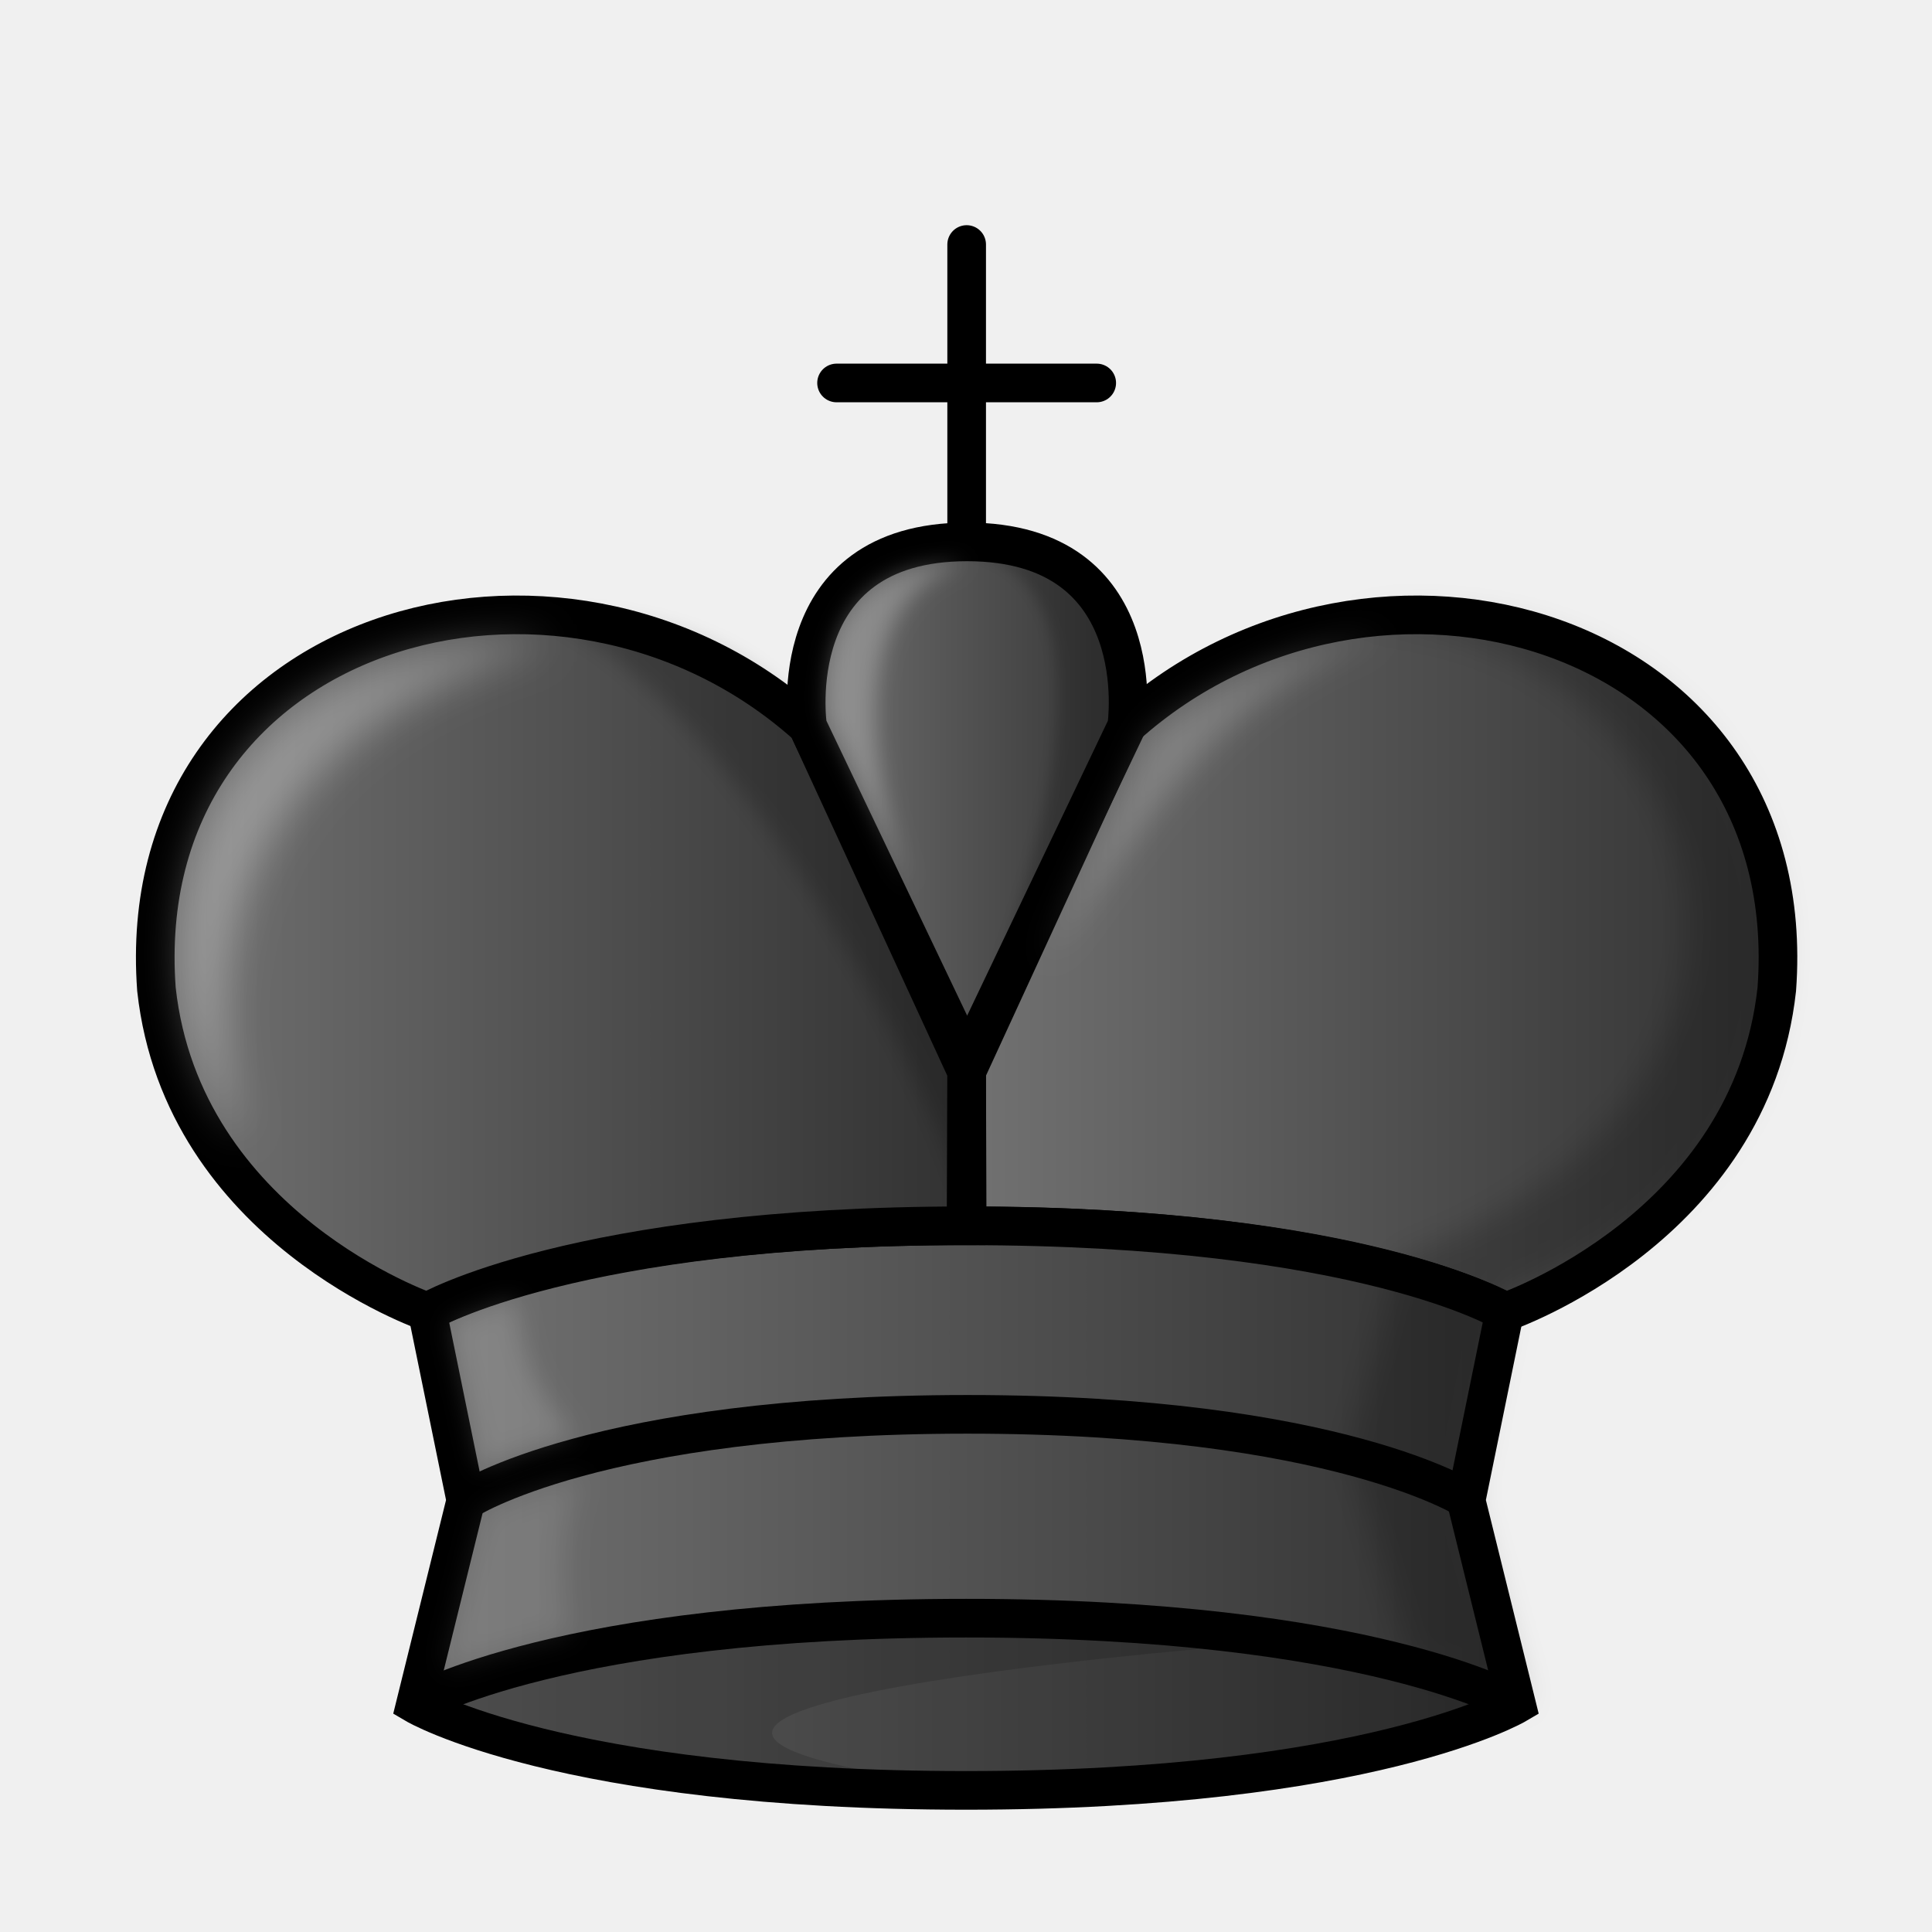
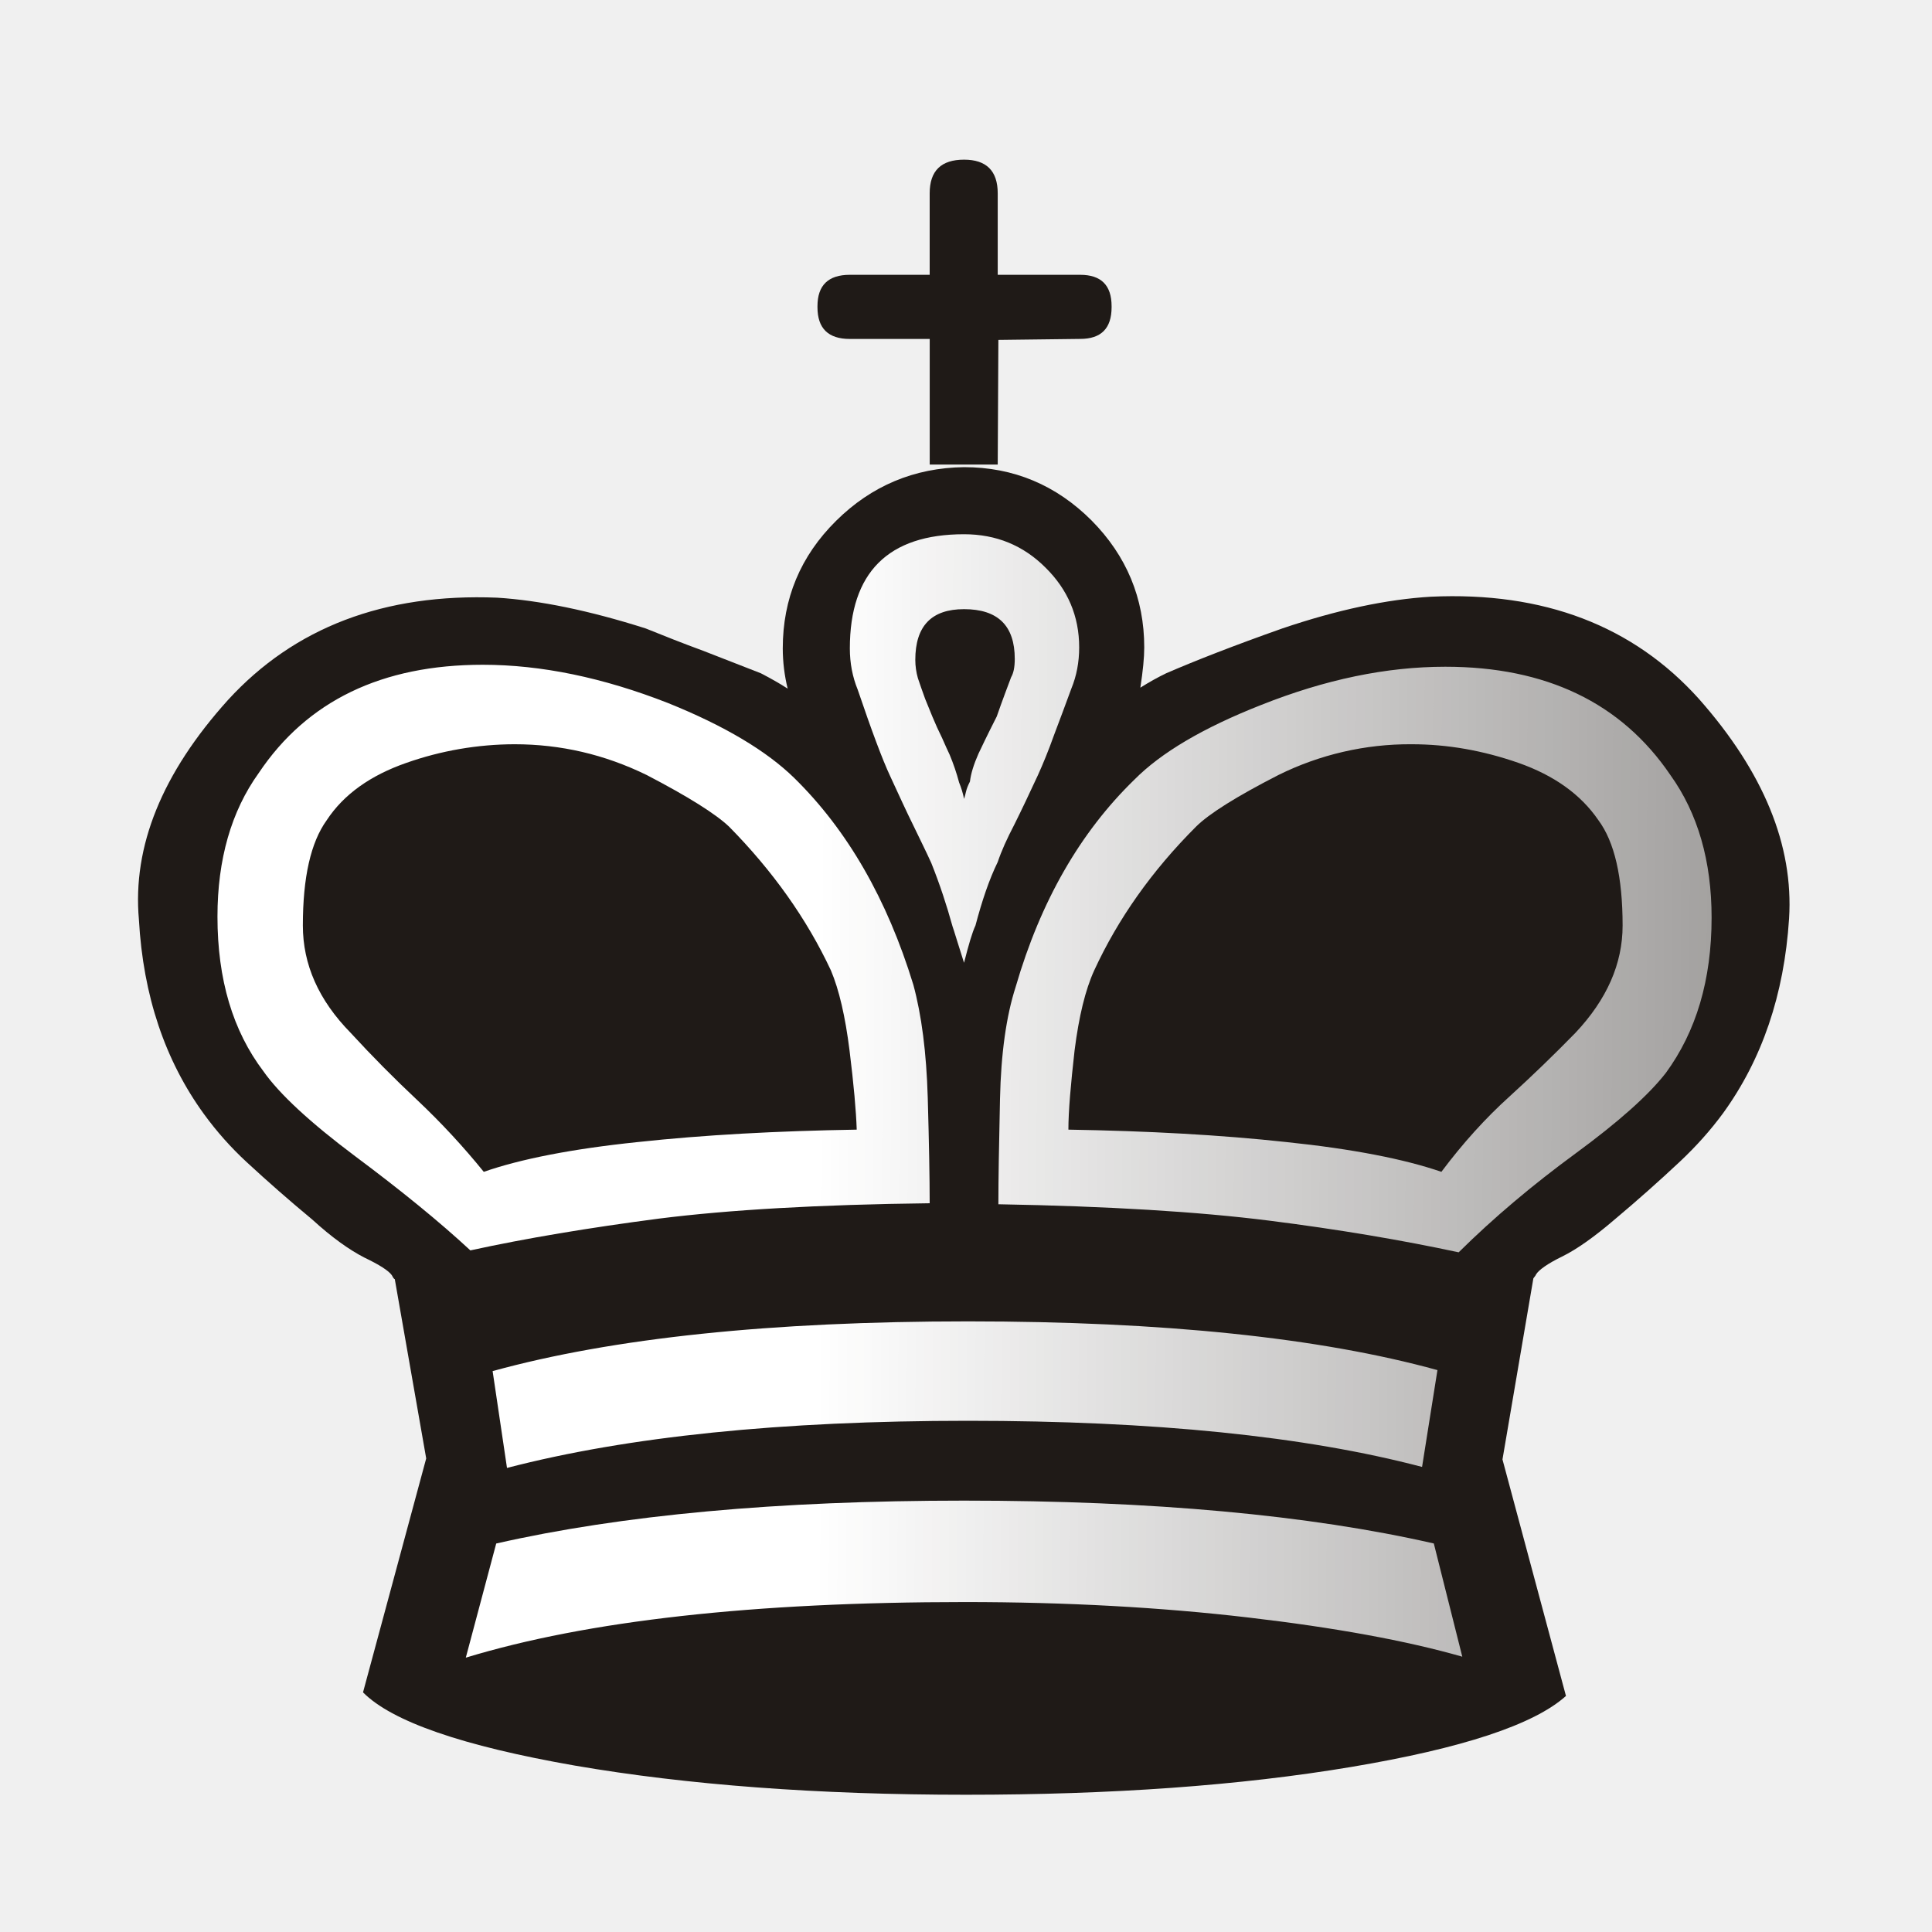
- <svg xmlns="http://www.w3.org/2000/svg" xmlns:xlink="http://www.w3.org/1999/xlink" width="50mm" height="50mm" clip-rule="evenodd" fill-rule="evenodd" image-rendering="optimizeQuality" shape-rendering="geometricPrecision" text-rendering="geometricPrecision" version="1.1" viewBox="0 0 50 50">
-   <defs>
-     <filter id="filter1894-1" x="-.102" y="-.031" width="1.205" height="1.062" color-interpolation-filters="sRGB">
-       <feGaussianBlur stdDeviation="0.172" />
-     </filter>
-     <linearGradient id="linearGradient2403" x1="9.241" x2="40.761" y1="27.266" y2="27.266" gradientTransform="matrix(1.0155 0 0 1.0103 -.38852 .48153)" gradientUnits="userSpaceOnUse">
-       <stop stop-color="#635f5e" style="stop-color:#737373" offset="0" />
-       <stop stop-color="#131111" style="stop-color:#303030" offset="1" />
-     </linearGradient>
-     <linearGradient id="linearGradient2365" x1="-505.97" x2="-484.22" y1="-408.5" y2="-408.5" gradientTransform="matrix(1.0113 0 0 1.0008 536.22 433.79)" gradientUnits="userSpaceOnUse" xlink:href="#linearGradient2403" />
-     <linearGradient id="linearGradient2367" x1="-520.15" x2="-490.84" y1="-394.44" y2="-394.44" gradientTransform="matrix(1.0113 0 0 1.0008 536.22 433.79)" gradientUnits="userSpaceOnUse" xlink:href="#linearGradient2403" />
-     <linearGradient id="linearGradient2369" x1="-526.74" x2="-504.98" y1="-408.5" y2="-408.5" gradientTransform="matrix(1.0113 0 0 1.0008 536.22 433.79)" gradientUnits="userSpaceOnUse" xlink:href="#linearGradient2403" />
-     <filter id="filter1644-2-3-9-5" x="-.085" y="-.033" width="1.169" height="1.067" color-interpolation-filters="sRGB">
-       <feGaussianBlur stdDeviation="0.392" />
-     </filter>
-     <linearGradient id="linearGradient2371" x1="-510.08" x2="-500.85" y1="-412.72" y2="-412.72" gradientTransform="matrix(1.0113 0 0 1.0008 536.22 433.79)" gradientUnits="userSpaceOnUse" xlink:href="#linearGradient2403" />
-     <filter id="filter1894-1-5-5-2" x="-.102" y="-.031" width="1.205" height="1.062" color-interpolation-filters="sRGB">
-       <feGaussianBlur stdDeviation="0.172" />
-     </filter>
-     <filter id="filter1898-0-4-1-9" x="-.058" y="-.041" width="1.117" height="1.081" color-interpolation-filters="sRGB">
-       <feGaussianBlur stdDeviation="0.258" />
-     </filter>
-     <filter id="filter2385" x="-.127" y="-.094" width="1.253" height="1.188" style="color-interpolation-filters:sRGB">
-       <feGaussianBlur stdDeviation="0.508" />
-     </filter>
-     <filter id="filter2393" x="-.182" y="-.077" width="1.363" height="1.154" style="color-interpolation-filters:sRGB">
-       <feGaussianBlur stdDeviation="0.271" />
-     </filter>
-     <filter id="filter2389" x="-.106" y="-.11" width="1.212" height="1.221" style="color-interpolation-filters:sRGB">
-       <feGaussianBlur stdDeviation="0.391" />
-     </filter>
-     <filter id="filter2377" x="-.229" y="-.165" width="1.458" height="1.331" style="color-interpolation-filters:sRGB">
-       <feGaussianBlur stdDeviation="0.342" />
-     </filter>
-     <filter id="filter2373" x="-.227" y="-.166" width="1.454" height="1.333" style="color-interpolation-filters:sRGB">
-       <feGaussianBlur stdDeviation="0.305" />
-     </filter>
-   </defs>
-   <path d="m29.132 18.792c6.387-5.741 17.544-2.606 16.851 6.812-0.679 6.17-7.013 8.347-7.013 8.347s-3.827-2.228-13.94-2.228l-0.014-3.993z" fill="url(#linearGradient2758)" fill-rule="evenodd" style="clip-rule:evenodd;fill:url(#linearGradient2365);image-rendering:optimizeQuality;shape-rendering:geometricPrecision;stroke:#000000" />
-   <path d="m37.942 38.831 1.304 5.276s-3.779 2.228-14.247 2.228c-10.468-2e-4 -14.247-2.228-14.247-2.228l1.304-5.276-0.997-4.878s3.645-2.228 13.941-2.228c10.295-9e-5 13.939 2.228 13.939 2.228z" fill="url(#linearGradient2760)" fill-rule="evenodd" style="clip-rule:evenodd;fill:url(#linearGradient2367);image-rendering:optimizeQuality;shape-rendering:geometricPrecision;stroke:#000000" />
-   <path d="m10.754 44.106s3.779-2.228 14.248-2.228c10.469-8e-5 14.248 2.228 14.248 2.228" fill="none" image-rendering="optimizeQuality" style="clip-rule:evenodd;fill-rule:evenodd;shape-rendering:geometricPrecision;stroke:#000000" />
-   <path d="m12.058 38.831s3.394-2.228 12.978-2.228c9.584-9e-5 12.977 2.228 12.977 2.228" fill="none" image-rendering="optimizeQuality" style="clip-rule:evenodd;fill-rule:evenodd;shape-rendering:geometricPrecision;stroke:#000000" />
-   <path d="m20.9 18.792c-6.387-5.741-17.544-2.606-16.851 6.812 0.679 6.17 7.013 8.347 7.013 8.347s3.827-2.228 13.94-2.228l0.014-3.993z" fill="url(#linearGradient2762)" stroke="#000000" style="clip-rule:evenodd;fill-rule:evenodd;fill:url(#linearGradient2369);image-rendering:optimizeQuality;shape-rendering:geometricPrecision" />
-   <path d="m21.65 9.911h6.733m-3.366-3.583v7.981" fill="#59917a" image-rendering="optimizeQuality" stroke="#000000" stroke-linecap="round" stroke-linejoin="round" style="clip-rule:evenodd;fill-rule:evenodd;shape-rendering:geometricPrecision" />
-   <path transform="matrix(1.0113 0 0 1.0008 536.22 433.79)" d="m-494.08-417.53c-0.555 4e-3 -1.133 0.051-1.732 0.146 9.088-0.224 13.443 11.958 1.394 16.485l-1.272 4.958 1.526 5.482 2.961 1.105-1.489-5.468 0.987-5.207s6.273-1.782 6.934-7.821c0.506-4.624-2.547-9.727-9.309-9.679z" filter="url(#filter1644-2)" image-rendering="optimizeQuality" opacity=".25" style="clip-rule:evenodd;fill-rule:evenodd;filter:url(#filter1644-2-3-9-5);mix-blend-mode:normal;opacity:.2;shape-rendering:geometricPrecision" />
-   <path d="m20.9 18.792 4.13 8.653 4.13-8.653s0.703-4.768-4.13-4.768c-4.833 0-4.13 4.768-4.13 4.768z" fill="url(#linearGradient2764)" image-rendering="optimizeQuality" stroke="#000000" stroke-linejoin="round" style="clip-rule:evenodd;fill-rule:evenodd;fill:url(#linearGradient2371);shape-rendering:geometricPrecision" />
-   <path transform="matrix(1.0113 0 0 1.0008 536.22 433.79)" d="m-505.48-419.2c4.757 0.97 0.867 10.52 0.016 13.186 0.024 0.025 3.078-5.404 4.02-8.913 0.089-4.505-3.867-4.393-4.036-4.273z" filter="url(#filter1894-1)" image-rendering="optimizeQuality" opacity=".25" style="clip-rule:evenodd;fill-rule:evenodd;filter:url(#filter1894-1-5-5-2);mix-blend-mode:normal;opacity:.2;shape-rendering:geometricPrecision" />
-   <path transform="matrix(1.0113 0 0 1.0008 536.22 433.79)" d="m-505.49-402.26-9.1e-4 -0.075c9.1e-4 0.075 0.016-3.395 0.016-3.395s-2.681-6.896-4.052-8.914c-1.333-1.964-3.778-2.929-6.565-2.784 3.972 1.765 8.937 10.029 10.602 15.169z" filter="url(#filter1898-0)" image-rendering="optimizeQuality" opacity=".25" style="clip-rule:evenodd;fill-rule:evenodd;filter:url(#filter1898-0-4-1-9);mix-blend-mode:normal;opacity:.2;shape-rendering:geometricPrecision" />
-   <path d="m6.314 29.527c-1.196-1.647-2.011-3.85-1.446-6.636 1.437-7.074 9.457-6.296 9.457-6.296-11.595 3.468-7.872 12.962-8.011 12.932z" style="clip-rule:evenodd;fill-rule:evenodd;fill:#ffffff;filter:url(#filter2385);image-rendering:optimizeQuality;opacity:.3;shape-rendering:geometricPrecision" />
-   <path d="m23.57 23.025-2.114-4.402s-0.691-4.12 3.54-4.056c-4.213 1.331-1.427 8.459-1.427 8.459z" style="clip-rule:evenodd;fill-rule:evenodd;fill:#ffffff;filter:url(#filter2393);image-rendering:optimizeQuality;opacity:.25;shape-rendering:geometricPrecision" />
-   <path d="m27.026 24.959 2.752-5.929s2.447-2.224 6.116-2.571c-3.947 1.032-6.33 4.875-8.868 8.5z" style="clip-rule:evenodd;fill-rule:evenodd;fill:#ffffff;filter:url(#filter2389);image-rendering:optimizeQuality;opacity:.2;shape-rendering:geometricPrecision" />
-   <path d="m25.318 41.924c-10.311 1e-4 -14.564 2.183-14.564 2.183s4.253 2.183 14.564 2.183h0.021c-15.441-1.99 7.315-3.803 8.284-3.811-2.173-0.316-4.917-0.554-8.305-0.554z" image-rendering="optimizeQuality" opacity=".2" style="clip-rule:evenodd;fill-rule:evenodd;opacity:.15;shape-rendering:geometricPrecision" />
-   <path d="m25 46.296c-9.241 8e-5 -13.744-2.209-13.744-2.209s4.503-2.209 13.744-2.209c9.241-8e-5 13.744 2.209 13.744 2.209s-4.503 2.209-13.744 2.209z" image-rendering="optimizeQuality" opacity=".2" stroke="#000000" style="clip-rule:evenodd;fill-rule:evenodd;opacity:.2;shape-rendering:geometricPrecision;stroke-width:0" />
-   <path d="m12.528 39.169c0.85-0.45 1.729-0.643 2.593-0.962-0.588 0.841-0.634 2.724-0.357 4.062 0 0-0.892 0.124-3.232 0.904z" fill="#ffffff" image-rendering="optimizeQuality" opacity=".7" style="clip-rule:evenodd;fill-rule:evenodd;filter:url(#filter2377);opacity:.1;shape-rendering:geometricPrecision" />
-   <path d="m12.464 38.021s0.301-0.288 2.416-0.877c-1.591-1.601-1.4-3.446-1.575-3.516-0.567 0.168-1.112 0.389-1.65 0.627z" fill="#ffffff" image-rendering="optimizeQuality" opacity=".9" style="clip-rule:evenodd;fill-rule:evenodd;filter:url(#filter2373);opacity:.15;shape-rendering:geometricPrecision" />
+ <svg xmlns="http://www.w3.org/2000/svg" clip-rule="evenodd" fill-rule="evenodd" height="50mm" image-rendering="optimizeQuality" shape-rendering="geometricPrecision" text-rendering="geometricPrecision" viewBox="0 0 50 50" width="50mm">
+   <linearGradient id="a" gradientUnits="userSpaceOnUse" x1="21.13" x2="77.764" y1="37.224" y2="37.469">
+     <stop offset="0" stop-color="#fff" />
+     <stop offset="1" stop-color="#fff" stop-opacity="0" />
+   </linearGradient>
+   <path d="M25.821 12.022h-1.76v-3.25h-2.067c-.558 0-.838-.272-.838-.822v-.025c0-.542.28-.813.838-.813h2.066V5.004c0-.585.297-.872.89-.872.575 0 .871.287.871.872v2.108h2.134c.542 0 .813.27.813.813v.025c0 .55-.271.821-.813.821l-2.117.026zM11.03 37.744l-.813-4.64c-.017 0-.042-.033-.076-.101-.085-.119-.322-.271-.711-.457-.381-.195-.838-.517-1.346-.982a41.99 41.99 0 0 1-1.702-1.49 8.509 8.509 0 0 1-1.1-1.237C4.273 27.45 3.705 25.772 3.595 23.8c-.17-1.897.601-3.794 2.303-5.682 1.719-1.88 4.047-2.768 6.968-2.65 1.092.068 2.38.33 3.844.796.483.195.974.39 1.482.576l1.498.584c.263.136.5.271.695.398a4.38 4.38 0 0 1-.127-1.041c0-1.287.457-2.388 1.38-3.302.914-.906 2.023-1.372 3.31-1.389 1.287 0 2.388.466 3.302 1.38.906.915 1.363 2.015 1.363 3.285 0 .263-.034.61-.101 1.042.228-.144.457-.271.669-.373.762-.33 1.76-.72 3.005-1.16 1.423-.482 2.701-.753 3.844-.821 2.921-.136 5.241.753 6.943 2.65 1.668 1.888 2.447 3.785 2.328 5.681-.127 1.973-.703 3.65-1.71 5.038-.33.449-.703.863-1.118 1.253a40.5 40.5 0 0 1-1.66 1.473c-.541.466-1.007.796-1.388.982-.38.186-.6.347-.669.457a.294.294 0 0 1-.05.077c-.017.017-.026.034-.026.05l-.796 4.666 1.643 6.121c-.83.745-2.684 1.355-5.554 1.837-2.879.483-6.206.72-9.974.72-3.835 0-7.214-.254-10.118-.754-2.912-.508-4.741-1.143-5.486-1.896z" fill="#1f1a17" />
+   <path d="M24.95 20.675a2.295 2.295 0 0 0-.128-.423 5.606 5.606 0 0 0-.245-.72c-.051-.11-.119-.254-.195-.431a9.028 9.028 0 0 1-.254-.56c-.05-.118-.11-.27-.186-.456-.068-.195-.136-.373-.187-.534a1.735 1.735 0 0 1-.067-.474c0-.872.415-1.312 1.261-1.312.88 0 1.313.431 1.313 1.287 0 .22-.034.372-.094.474-.237.626-.355.965-.372 1.016-.254.5-.406.821-.474.965-.119.27-.195.508-.22.72-.051.101-.085.186-.102.262s-.034.136-.05.186zm-2.778 8.56c-2.066.034-3.954.136-5.673.322-1.71.178-3.03.44-3.979.77a18.973 18.973 0 0 0-1.719-1.854 33.007 33.007 0 0 1-1.727-1.744c-.83-.847-1.236-1.77-1.236-2.777 0-1.245.203-2.15.618-2.726.44-.67 1.135-1.16 2.058-1.482a8.486 8.486 0 0 1 2.802-.483c1.194 0 2.328.263 3.42.796 1.076.56 1.787 1.008 2.134 1.338 1.126 1.143 2.007 2.38 2.633 3.717.212.5.373 1.194.483 2.074.11.89.17 1.567.186 2.05zm2.777-4.318c.119-.466.212-.787.296-.965.17-.643.356-1.194.576-1.643.093-.279.237-.6.432-.973.186-.373.39-.805.61-1.279.127-.28.27-.626.415-1.033.152-.406.304-.804.448-1.202.136-.33.203-.686.203-1.067 0-.813-.296-1.498-.872-2.066-.575-.575-1.278-.863-2.108-.863-1.964 0-2.955.99-2.955 2.955 0 .38.068.736.203 1.066.365 1.076.644 1.82.839 2.236.22.474.415.906.6 1.278.179.373.34.694.466.974.22.55.398 1.092.55 1.642.035.093.128.415.297.94zm-.889 6.223c0-.66-.017-1.575-.05-2.735-.034-1.168-.161-2.142-.373-2.92-.677-2.21-1.702-3.997-3.082-5.351-.711-.695-1.795-1.347-3.268-1.94-1.685-.66-3.285-.99-4.792-.99-2.608 0-4.547.931-5.8 2.803-.711.99-1.067 2.235-1.067 3.716 0 1.626.398 2.955 1.186 3.997.415.592 1.21 1.329 2.387 2.21 1.169.872 2.168 1.684 2.972 2.43 1.44-.314 3.065-.585 4.877-.822 1.812-.229 4.149-.364 7.01-.398zm13.784 11.735l-.737-2.93c-3.225-.736-7.281-1.109-12.158-1.109-4.826 0-8.864.373-12.107 1.11l-.787 2.954c3.14-.956 7.442-1.439 12.92-1.439 2.624 0 5.071.136 7.315.398 2.252.262 4.106.601 5.554 1.016zm-.643-7.417c-3.04-.838-7.096-1.261-12.15-1.261-5.097 0-9.195.431-12.302 1.287l.372 2.506c3.125-.813 7.095-1.22 11.93-1.22 4.809 0 8.729.398 11.752 1.194zm-11.363-4.292c2.845.05 5.182.194 7.002.423 1.812.229 3.455.508 4.91.821.907-.897 1.914-1.744 3.023-2.557s1.888-1.507 2.337-2.083c.788-1.075 1.186-2.413 1.186-4.021 0-1.465-.356-2.701-1.067-3.692-1.27-1.87-3.218-2.802-5.825-2.802-1.524 0-3.108.33-4.767.99-1.507.593-2.59 1.237-3.277 1.93-1.405 1.364-2.43 3.15-3.073 5.36-.246.762-.381 1.727-.407 2.904s-.042 2.083-.042 2.727zm1.812-1.93c0-.483.06-1.16.16-2.05.111-.88.28-1.575.509-2.074.618-1.338 1.49-2.574 2.633-3.717.33-.33 1.042-.779 2.134-1.338a7.655 7.655 0 0 1 3.446-.796c.93 0 1.845.161 2.768.483.915.322 1.609.813 2.066 1.482.415.559.627 1.464.627 2.726 0 .99-.407 1.913-1.22 2.777a40.35 40.35 0 0 1-1.71 1.651c-.61.55-1.202 1.202-1.76 1.947-.958-.33-2.295-.592-4.006-.77-1.71-.186-3.59-.288-5.647-.322z" fill="url(#a)" />
</svg>
